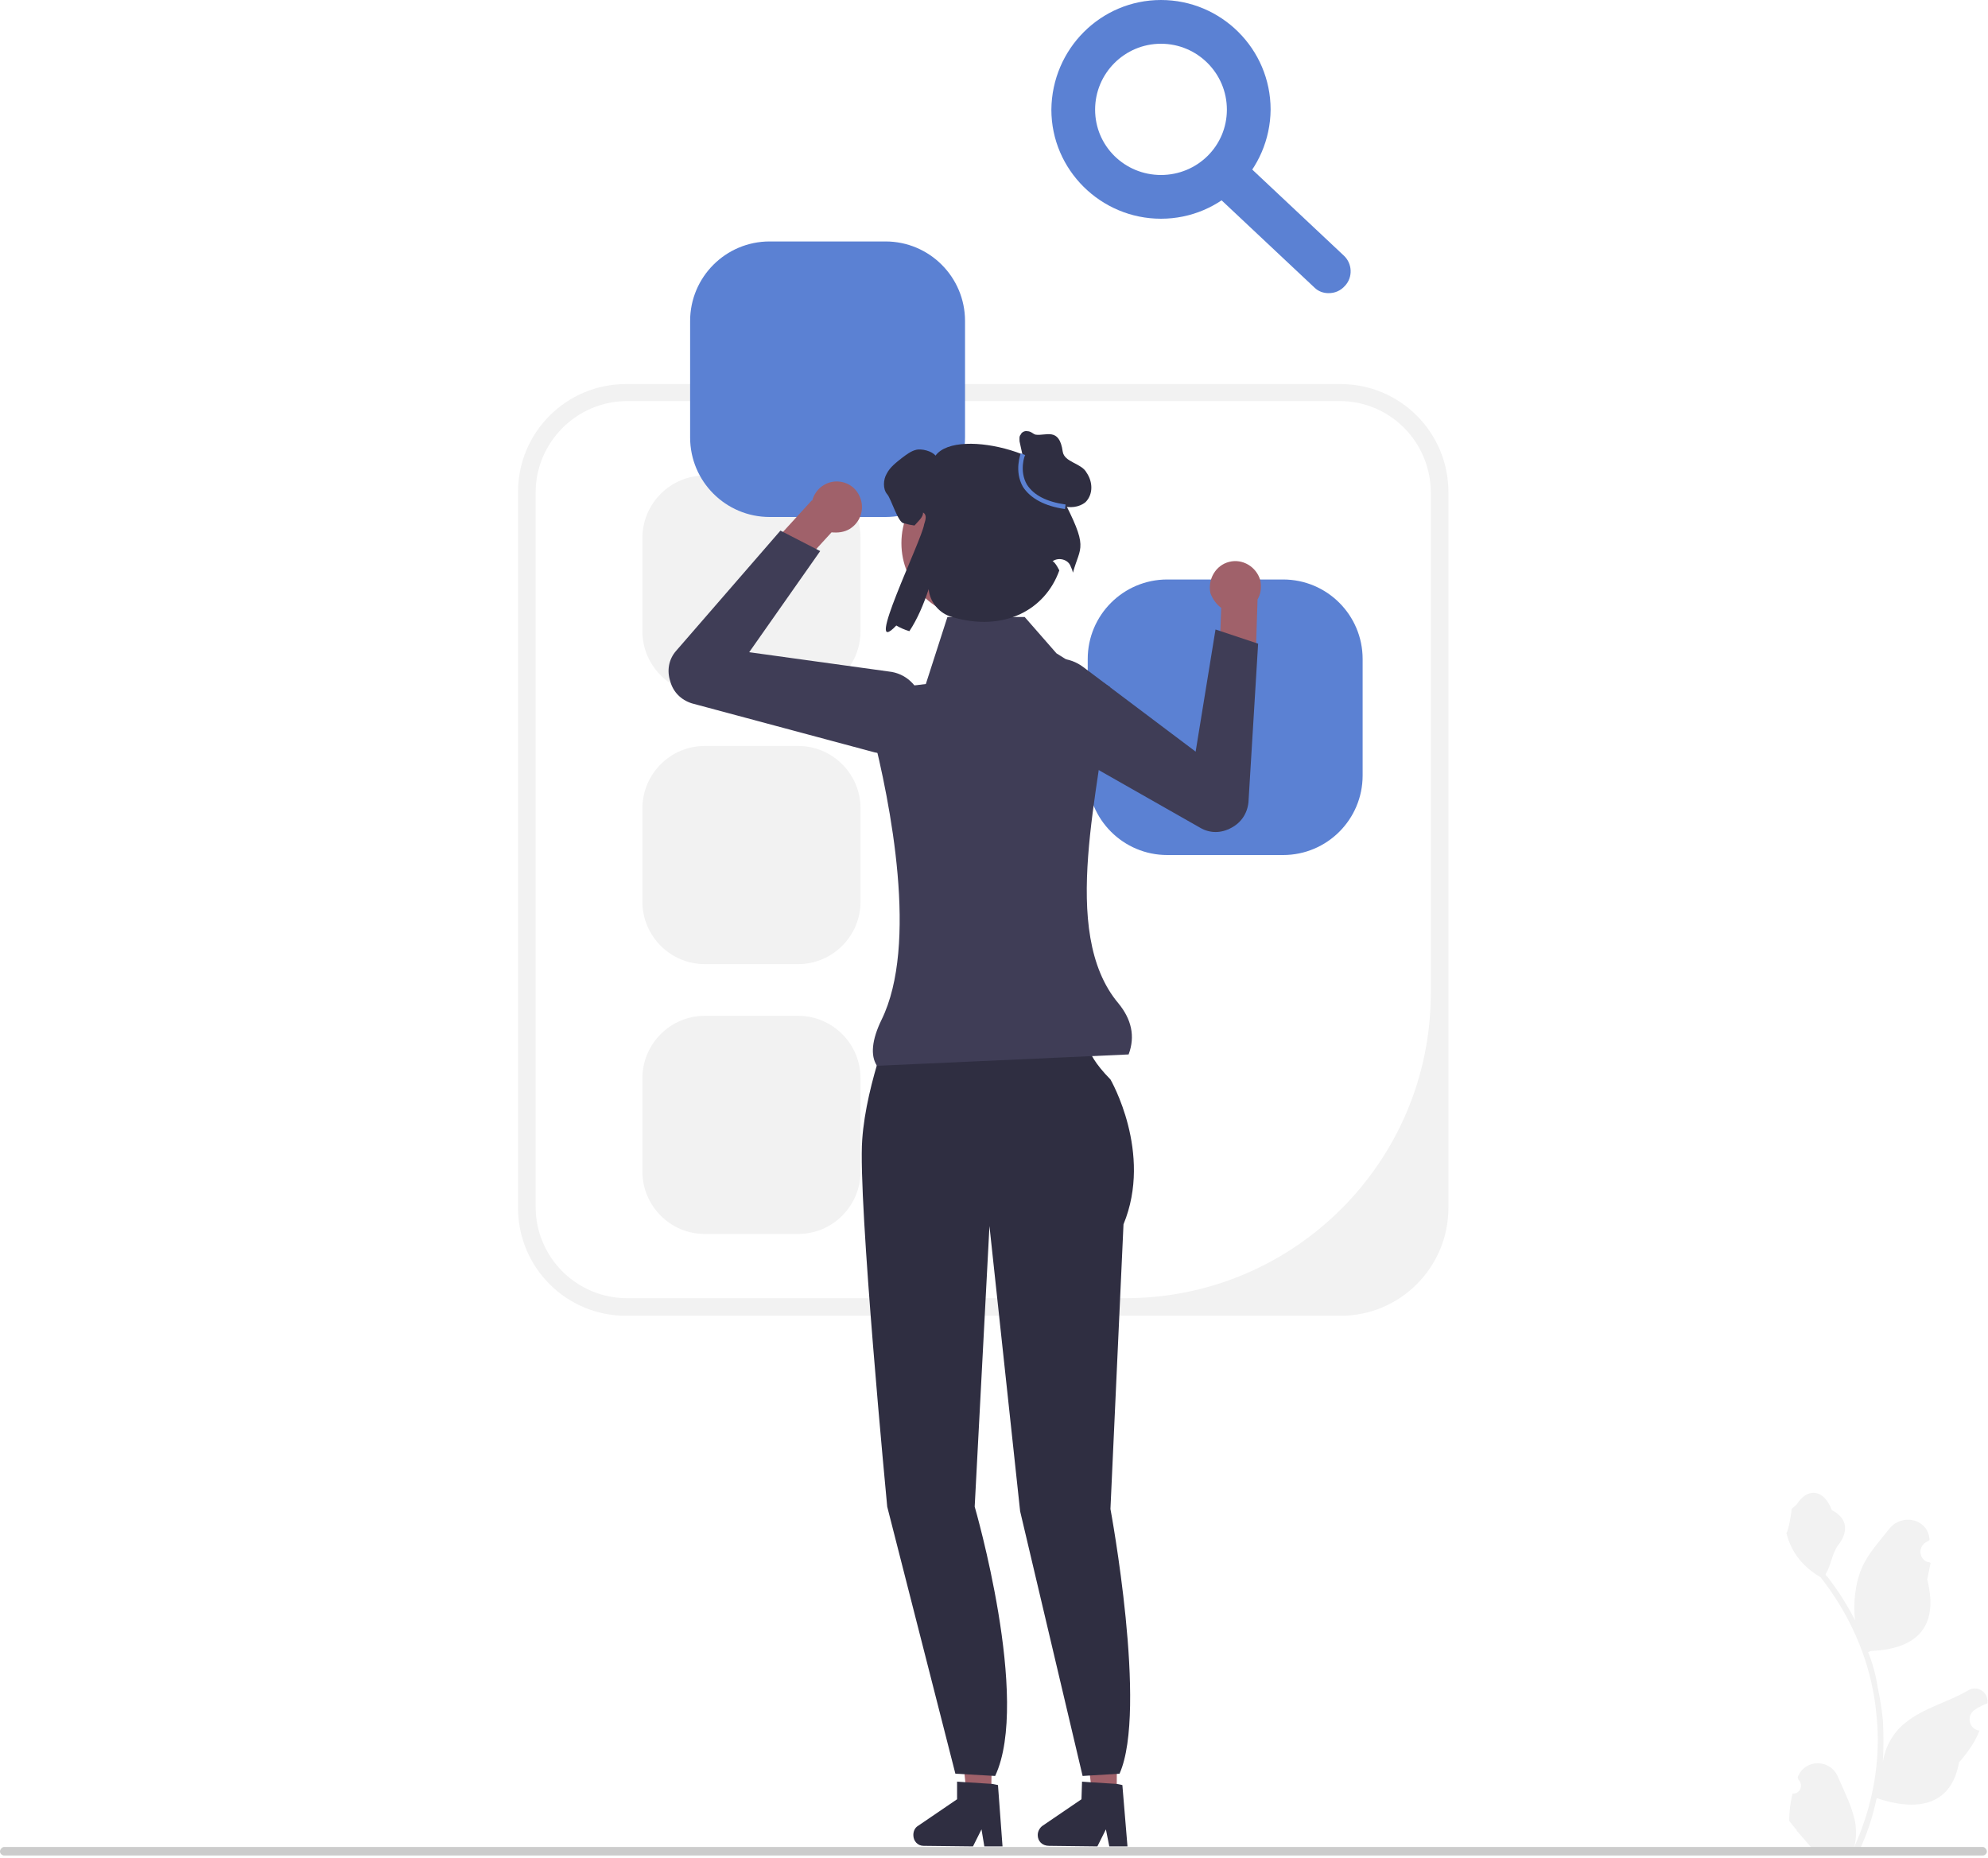
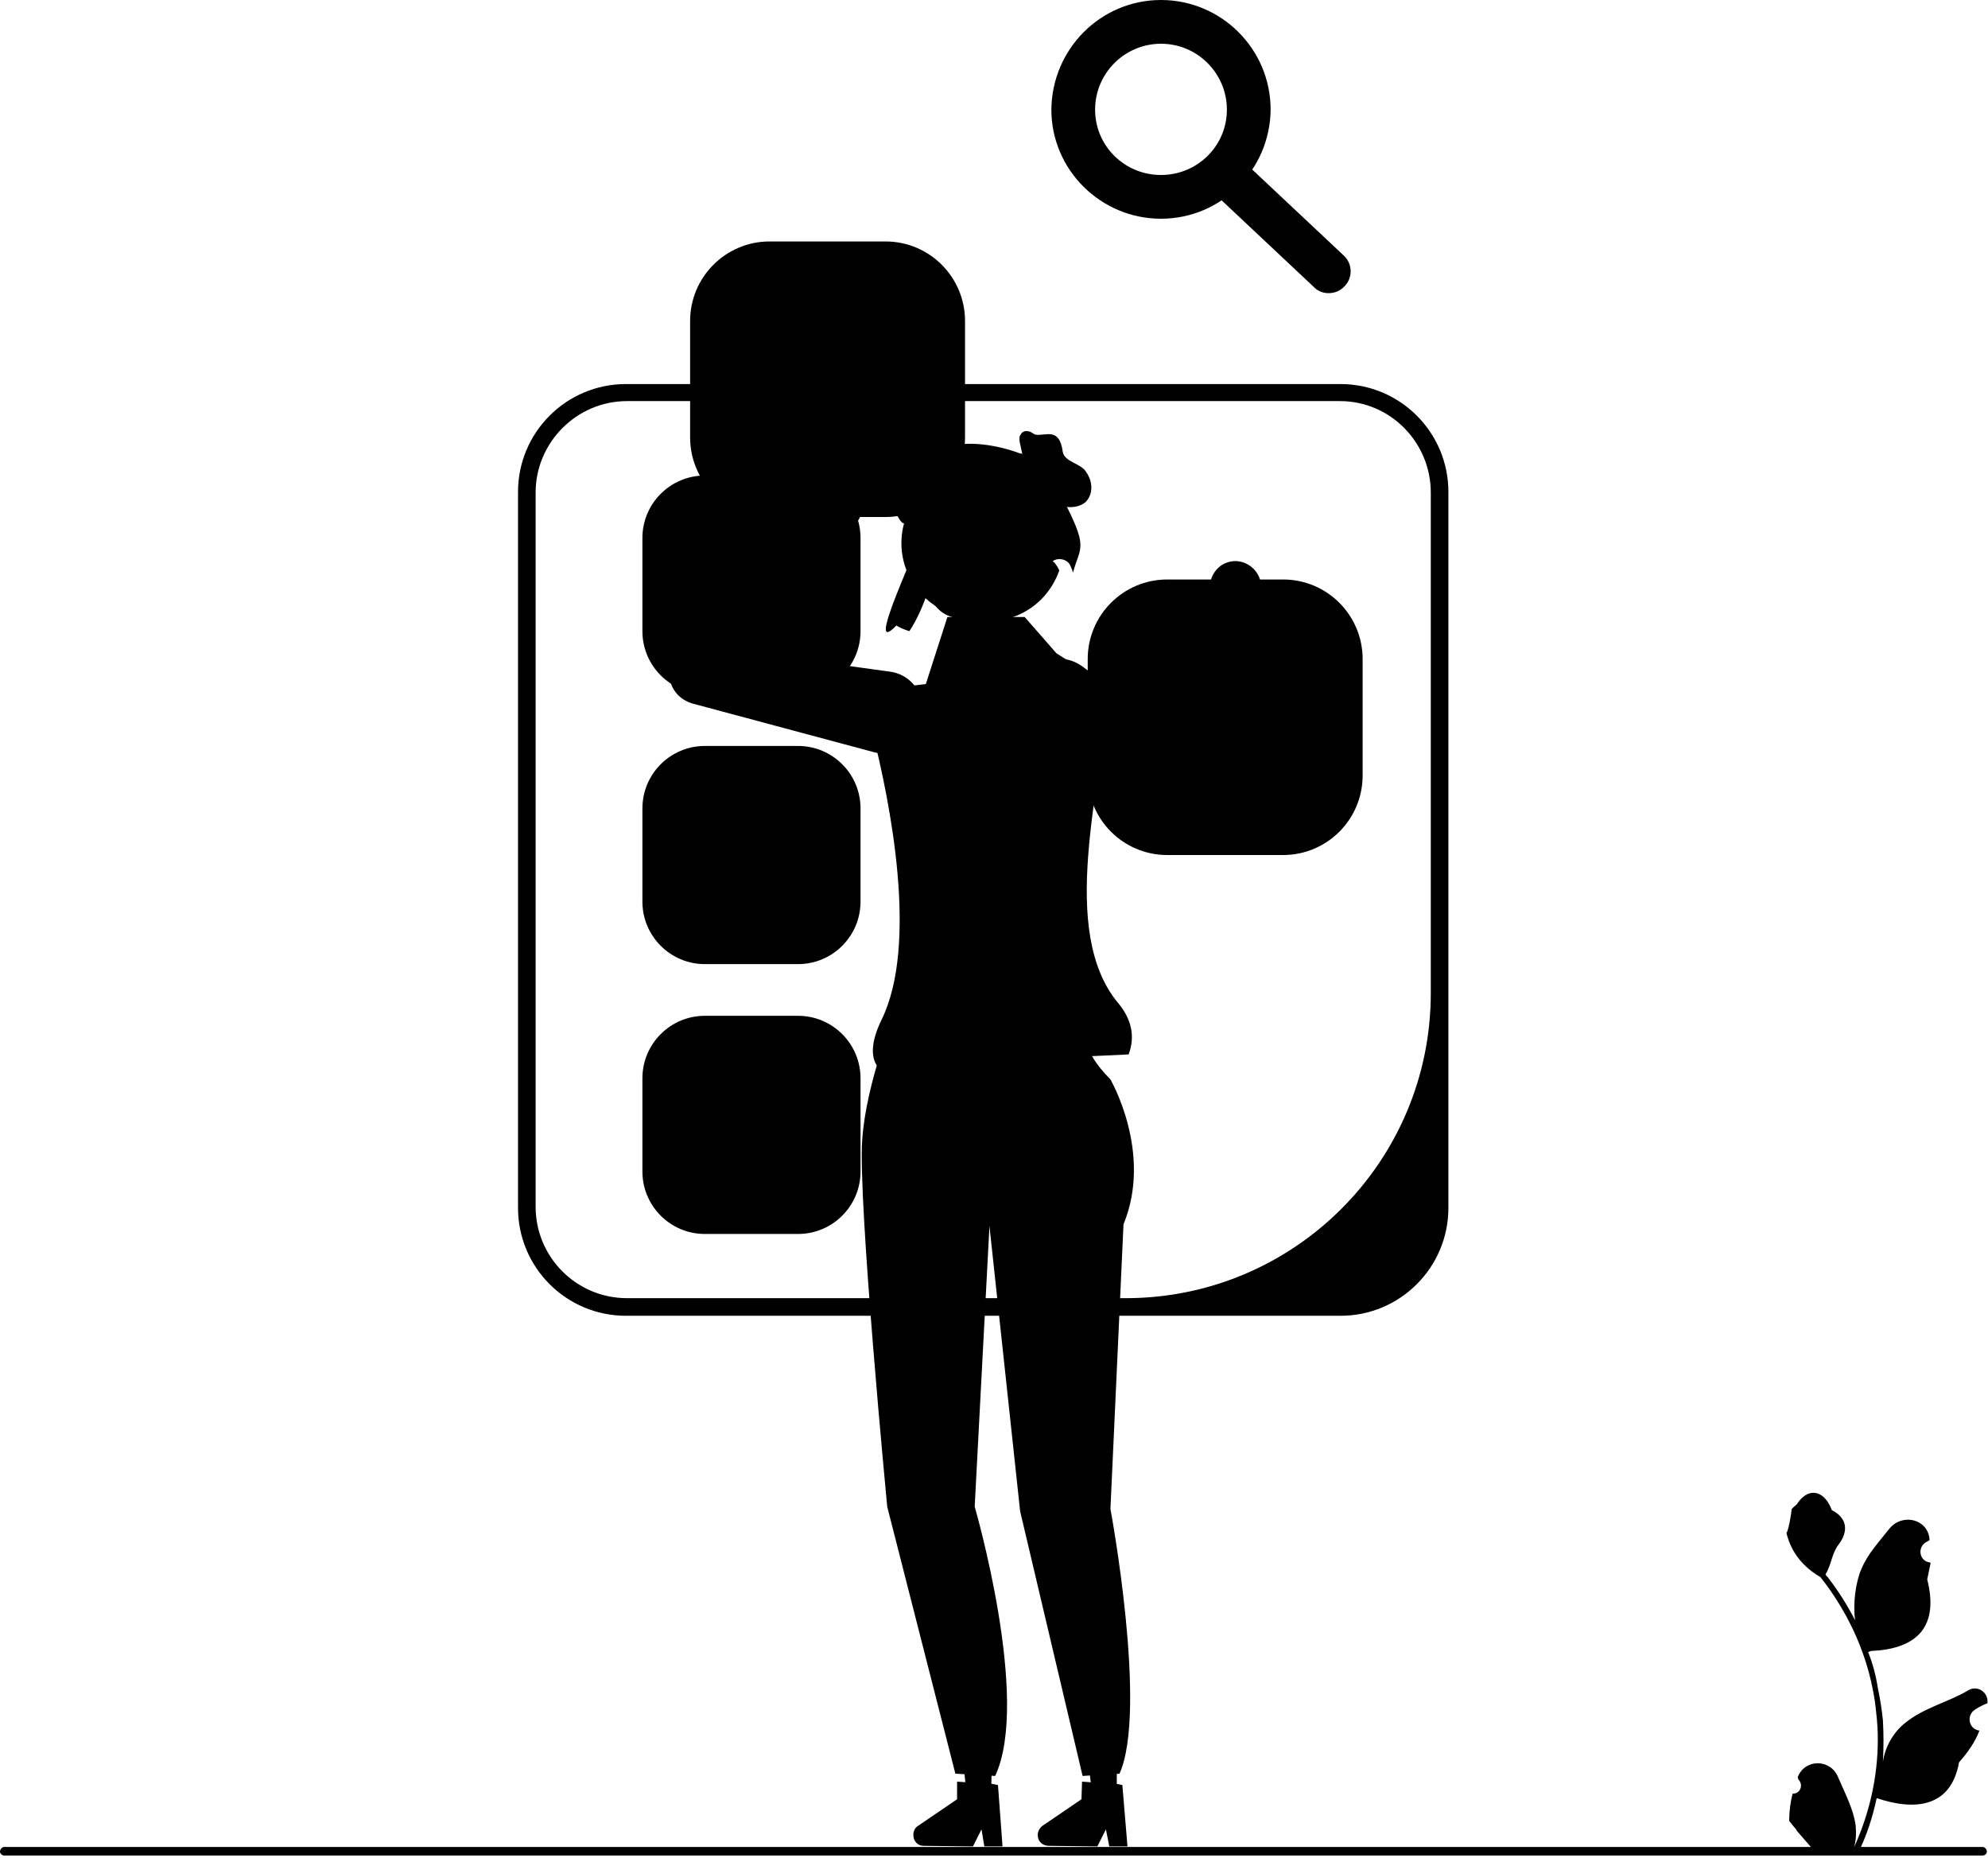
<svg xmlns="http://www.w3.org/2000/svg" version="1.2" viewBox="0 0 350 327" width="350" height="327">
  <style>
		.s0 { fill: #f2f2f2 } 
		.s1 { fill: #5b81d3 } 
		.s2 { fill: #a0616a } 
		.s3 { fill: #2f2e41 } 
		.s4 { fill: #3f3d56 } 
		.s5 { fill: #cccccc } 
	</style>
-   <path id="Layer" fill-rule="evenodd" class="s0" d="m91.2 86.6c0-10.5 8.5-19 19-19h125.8c10.5 0 19 8.5 19 19v126c0 10.5-8.5 19-19 19h-125.8c-10.5 0-19-8.5-19-19zm19.2-16c-8.9 0-16.1 7.3-16.1 16.1v125.7c0 8.9 7.2 16.1 16.1 16.1h87.8c29.6 0 53.7-24 53.7-53.7v-88.1c0-8.8-7.1-16.1-16-16.1z" />
-   <rect id="Layer" class="s0" x="113.1" y="83.7" width="38.4" height="38.4" rx="11" />
-   <rect id="Layer" class="s0" x="113.1" y="131.3" width="38.4" height="38.4" rx="11" />
-   <rect id="Layer" class="s0" x="113.1" y="178.8" width="38.4" height="38.4" rx="11" />
+   <path id="Layer" fill-rule="evenodd" className="s0" d="m91.2 86.6c0-10.5 8.5-19 19-19h125.8c10.5 0 19 8.5 19 19v126c0 10.5-8.5 19-19 19h-125.8c-10.5 0-19-8.5-19-19zm19.2-16c-8.9 0-16.1 7.3-16.1 16.1v125.7c0 8.9 7.2 16.1 16.1 16.1h87.8c29.6 0 53.7-24 53.7-53.7v-88.1c0-8.8-7.1-16.1-16-16.1z" />
+   <rect id="Layer" className="s0" x="113.1" y="83.7" width="38.4" height="38.4" rx="11" />
+   <rect id="Layer" className="s0" x="113.1" y="131.3" width="38.4" height="38.4" rx="11" />
+   <rect id="Layer" className="s0" x="113.1" y="178.8" width="38.4" height="38.4" rx="11" />
  <g id="Layer">
-     <rect id="Layer" class="s1" x="121.5" y="42.5" width="48.4" height="48.5" rx="14" />
-     <rect id="Layer" class="s1" x="191.5" y="102" width="48.4" height="48.5" rx="14" />
+     <rect id="Layer" className="s1" x="121.5" y="42.5" width="48.4" height="48.5" rx="14" />
+     <rect id="Layer" className="s1" x="191.5" y="102" width="48.4" height="48.5" rx="14" />
    <g id="Layer">
-       <path id="Layer" class="s2" d="m174.5 316.1l-4.3-0.1-1.8-17 6.4 0.1z" />
-       <path id="Layer" class="s3" d="m161.6 321.4l6.9-4.7v-3.1l1.5 0.1 4.7 0.3 1 0.2 0.8 10.8h-3.2l-0.5-3-1.5 3-8.7-0.1c-1 0-1.8-0.8-1.8-1.9 0-0.7 0.3-1.3 0.8-1.6z" />
+       <path id="Layer" className="s2" d="m174.5 316.1l-4.3-0.1-1.8-17 6.4 0.1z" />
+       <path id="Layer" className="s3" d="m161.6 321.4l6.9-4.7v-3.1l1.5 0.1 4.7 0.3 1 0.2 0.8 10.8h-3.2l-0.5-3-1.5 3-8.7-0.1c-1 0-1.8-0.8-1.8-1.9 0-0.7 0.3-1.3 0.8-1.6z" />
    </g>
    <g id="Layer">
-       <path id="Layer" class="s2" d="m196.6 316.1l-4.3-0.1-2-17 6.4 0.1z" />
-       <path id="Layer" class="s3" d="m183.5 321.4l6.9-4.7 0.1-3.1 1.4 0.1 4.7 0.3 1 0.2 0.9 10.8h-3.2l-0.6-3-1.5 3-8.5-0.1c-1.2 0-2-0.8-2-1.9 0-0.7 0.4-1.3 0.8-1.6z" />
+       <path id="Layer" className="s2" d="m196.6 316.1l-4.3-0.1-2-17 6.4 0.1z" />
+       <path id="Layer" className="s3" d="m183.5 321.4l6.9-4.7 0.1-3.1 1.4 0.1 4.7 0.3 1 0.2 0.9 10.8h-3.2l-0.6-3-1.5 3-8.5-0.1c-1.2 0-2-0.8-2-1.9 0-0.7 0.4-1.3 0.8-1.6z" />
    </g>
-     <path id="Layer" class="s3" d="m157.6 178.2l17.5 0.6 16.6 3.6c0 0-1.7 2 3.8 7.6 0 0 7.5 12.9 2.3 25.5l-2.3 50.1c0 0 6.6 35.4 1.6 46.6l-6.5 0.4-11-46.6-5.4-50.2-2.6 49.4c0 0 9.9 34 3.6 47.4l-7-0.4-12-47c0 0-5.2-54.2-4.4-64.6 0.7-10.2 5.8-22.4 5.8-22.4z" />
+     <path id="Layer" className="s3" d="m157.6 178.2l17.5 0.6 16.6 3.6c0 0-1.7 2 3.8 7.6 0 0 7.5 12.9 2.3 25.5l-2.3 50.1c0 0 6.6 35.4 1.6 46.6l-6.5 0.4-11-46.6-5.4-50.2-2.6 49.4c0 0 9.9 34 3.6 47.4l-7-0.4-12-47c0 0-5.2-54.2-4.4-64.6 0.7-10.2 5.8-22.4 5.8-22.4z" />
    <g id="Layer">
-       <path id="Layer" class="s2" d="m221.9 102.2c0.2 1.2 0.1 2.3-0.5 3.3l-0.4 12.6-6.3-2.9 0.3-8.2c-0.8-0.6-1.5-1.5-1.9-2.6-0.5-2.4 0.9-4.9 3.3-5.5 2.3-0.6 4.8 0.8 5.5 3.3z" />
-       <path id="Layer" class="s4" d="m181.3 128.3c-1.4-1.4-2.1-3.1-2.2-5 0-2.7 1.3-5 3.5-6.3 2.5-1.6 5.7-1.4 8.1 0.4l19.8 14.9 3.5-21.5 7.5 2.5-1.7 27.9c-0.2 2-1.3 3.6-3 4.5-1.8 1-3.8 1-5.5 0l-28.5-16.2q-0.9-0.6-1.5-1.2z" />
+       <path id="Layer" className="s2" d="m221.9 102.2c0.2 1.2 0.1 2.3-0.5 3.3l-0.4 12.6-6.3-2.9 0.3-8.2c-0.8-0.6-1.5-1.5-1.9-2.6-0.5-2.4 0.9-4.9 3.3-5.5 2.3-0.6 4.8 0.8 5.5 3.3z" />
+       <path id="Layer" className="s4" d="m181.3 128.3c-1.4-1.4-2.1-3.1-2.2-5 0-2.7 1.3-5 3.5-6.3 2.5-1.6 5.7-1.4 8.1 0.4l19.8 14.9 3.5-21.5 7.5 2.5-1.7 27.9c-0.2 2-1.3 3.6-3 4.5-1.8 1-3.8 1-5.5 0l-28.5-16.2q-0.9-0.6-1.5-1.2z" />
    </g>
    <g id="Layer">
-       <path id="Layer" class="s2" d="m151.1 86.9c1.3 2.2 0.6 4.9-1.5 6.2-1 0.6-2.1 0.7-3.2 0.6l-5.5 6-6.5-2.3 8.5-9.3h0.1c0.3-1.1 1-2.1 2-2.7 2.1-1.3 4.9-0.6 6.1 1.5z" />
-       <path id="Layer" class="s4" d="m153.5 132.3l-31.7-8.5c-1.9-0.6-3.3-2-3.8-3.9-0.6-1.8-0.3-3.8 1-5.3l18.4-21.2 7 3.6-12.5 17.8 24.6 3.4c2.9 0.3 5.2 2.4 5.9 5.4 0.7 2.5-0.1 5.1-1.9 6.8-1.4 1.5-3.2 2.2-5.1 2.2q-0.9 0-1.9-0.3z" />
+       <path id="Layer" className="s2" d="m151.1 86.9c1.3 2.2 0.6 4.9-1.5 6.2-1 0.6-2.1 0.7-3.2 0.6l-5.5 6-6.5-2.3 8.5-9.3h0.1c0.3-1.1 1-2.1 2-2.7 2.1-1.3 4.9-0.6 6.1 1.5z" />
+       <path id="Layer" className="s4" d="m153.5 132.3l-31.7-8.5c-1.9-0.6-3.3-2-3.8-3.9-0.6-1.8-0.3-3.8 1-5.3l18.4-21.2 7 3.6-12.5 17.8 24.6 3.4c2.9 0.3 5.2 2.4 5.9 5.4 0.7 2.5-0.1 5.1-1.9 6.8-1.4 1.5-3.2 2.2-5.1 2.2q-0.9 0-1.9-0.3z" />
    </g>
-     <path id="Layer" class="s4" d="m198.7 185.6l-44.3 2c-1.2-1.8-0.9-4.6 0.8-8.1 6.5-13.2 1.6-38.1-1.7-51-0.9-3.7 1.6-7.3 5.3-7.6l4.2-0.5 3.8-11.8h13.6l5.6 6.4 9.4 5.9c-1.6 17.8-9.1 43.1 1.5 55.7 2.3 2.8 3 5.8 1.8 9z" />
-     <ellipse id="Layer" class="s2" cx="171.9" cy="95.6" rx="13.2" ry="13.2" />
-     <path id="Layer" class="s3" d="m188.9 100.8q-0.1-0.5-0.4-1.1c-0.4-1.2-2.1-1.7-3.2-0.9-0.1 0 0.3-0.2 1.2 1.6-2.5 7-9.8 10.9-18.9 8.2-2.2-0.6-3.9-2.6-4.1-4.9-0.9 2.7-2 5.3-3.4 7.4q-1.3-0.4-2.3-1c-6 6.3 4.5-15 4.9-17.8 0.3-0.9 0.5-1.7-0.2-2.1 0.1 0.8-1 1.7-1.5 2.3q-0.8-0.1-1.9-0.4c-1-0.1-2.2-4.3-2.9-5.1-0.8-0.9-0.7-2.6-0.1-3.6 0.6-1.2 1.7-2 2.7-2.8 0.8-0.6 1.6-1.2 2.4-1.4 1-0.3 2.9 0.2 3.5 1 3.9-5.3 23.9 0.4 22.1 7 5 9.5 3.4 8.8 2.1 13.6z" />
-     <path id="Layer" class="s3" d="m180.5 82.3l-1-4.6c0-0.4-0.1-0.9 0.2-1.2 0.2-0.5 0.8-0.7 1.2-0.6 0.6 0 1 0.5 1.4 0.6 1.8 0.3 4.2-1.4 4.8 3 0.3 1.9 3.3 2 4.2 3.7 1.1 1.6 1.2 3.8-0.2 5.2-1.1 0.9-2.8 1.1-4.2 0.6-1.4-0.6-2.6-1.6-3.5-2.7-0.9-1.2-1.9-2.4-3-3.4" />
-     <path id="Layer" class="s1" d="m187.5 89.6c-3.6-0.5-6.1-1.9-7.4-3.9-1.6-2.8-0.4-5.8-0.4-5.9l0.8 0.3c-0.1 0-1.1 2.8 0.3 5.2q1.8 2.8 6.8 3.5z" />
+     <path id="Layer" className="s4" d="m198.7 185.6l-44.3 2c-1.2-1.8-0.9-4.6 0.8-8.1 6.5-13.2 1.6-38.1-1.7-51-0.9-3.7 1.6-7.3 5.3-7.6l4.2-0.5 3.8-11.8h13.6l5.6 6.4 9.4 5.9c-1.6 17.8-9.1 43.1 1.5 55.7 2.3 2.8 3 5.8 1.8 9z" />
+     <ellipse id="Layer" className="s2" cx="171.9" cy="95.6" rx="13.2" ry="13.2" />
+     <path id="Layer" className="s3" d="m188.9 100.8q-0.1-0.5-0.4-1.1c-0.4-1.2-2.1-1.7-3.2-0.9-0.1 0 0.3-0.2 1.2 1.6-2.5 7-9.8 10.9-18.9 8.2-2.2-0.6-3.9-2.6-4.1-4.9-0.9 2.7-2 5.3-3.4 7.4q-1.3-0.4-2.3-1c-6 6.3 4.5-15 4.9-17.8 0.3-0.9 0.5-1.7-0.2-2.1 0.1 0.8-1 1.7-1.5 2.3q-0.8-0.1-1.9-0.4c-1-0.1-2.2-4.3-2.9-5.1-0.8-0.9-0.7-2.6-0.1-3.6 0.6-1.2 1.7-2 2.7-2.8 0.8-0.6 1.6-1.2 2.4-1.4 1-0.3 2.9 0.2 3.5 1 3.9-5.3 23.9 0.4 22.1 7 5 9.5 3.4 8.8 2.1 13.6z" />
+     <path id="Layer" className="s3" d="m180.5 82.3l-1-4.6c0-0.4-0.1-0.9 0.2-1.2 0.2-0.5 0.8-0.7 1.2-0.6 0.6 0 1 0.5 1.4 0.6 1.8 0.3 4.2-1.4 4.8 3 0.3 1.9 3.3 2 4.2 3.7 1.1 1.6 1.2 3.8-0.2 5.2-1.1 0.9-2.8 1.1-4.2 0.6-1.4-0.6-2.6-1.6-3.5-2.7-0.9-1.2-1.9-2.4-3-3.4" />
+     <path id="Layer" className="s1" d="m187.5 89.6c-3.6-0.5-6.1-1.9-7.4-3.9-1.6-2.8-0.4-5.8-0.4-5.9l0.8 0.3c-0.1 0-1.1 2.8 0.3 5.2q1.8 2.8 6.8 3.5z" />
  </g>
-   <path id="Layer" fill-rule="evenodd" class="s1" d="m204.4 38.5c-10.6 0-19.3-8.6-19.3-19.2 0.1-10.7 8.7-19.3 19.3-19.3 10.6 0 19.3 8.6 19.3 19.3-0.1 10.6-8.7 19.2-19.3 19.2zm11.6-19.2c0-6.4-5.2-11.6-11.6-11.6-6.4 0-11.6 5.2-11.6 11.6 0 6.4 5.2 11.5 11.6 11.5 6.4 0 11.6-5.1 11.6-11.5z" />
-   <path id="Layer" class="s1" d="m233.9 51.6c-0.9 0-1.8-0.3-2.5-1l-18.1-17c-1.6-1.5-1.7-3.8-0.1-5.5 1.4-1.5 3.8-1.6 5.3-0.1l18.1 17c1.5 1.4 1.6 3.8 0.2 5.3-0.8 0.9-1.8 1.3-2.9 1.3z" />
+   <path id="Layer" fill-rule="evenodd" className="s1" d="m204.4 38.5c-10.6 0-19.3-8.6-19.3-19.2 0.1-10.7 8.7-19.3 19.3-19.3 10.6 0 19.3 8.6 19.3 19.3-0.1 10.6-8.7 19.2-19.3 19.2zm11.6-19.2c0-6.4-5.2-11.6-11.6-11.6-6.4 0-11.6 5.2-11.6 11.6 0 6.4 5.2 11.5 11.6 11.5 6.4 0 11.6-5.1 11.6-11.5z" />
+   <path id="Layer" className="s1" d="m233.9 51.6c-0.9 0-1.8-0.3-2.5-1l-18.1-17c-1.6-1.5-1.7-3.8-0.1-5.5 1.4-1.5 3.8-1.6 5.3-0.1l18.1 17c1.5 1.4 1.6 3.8 0.2 5.3-0.8 0.9-1.8 1.3-2.9 1.3z" />
  <g id="Layer">
-     <path id="Layer" class="s0" d="m315.6 315.7c1.3 0.1 2-1.5 1-2.5l-0.1-0.4c1.3-3.3 5.8-3.2 7.1 0 1.2 2.8 2.7 5.6 3.1 8.5 0.1 1.3 0.1 2.7-0.3 3.9 2.7-5.9 4.2-12.4 4.2-19q0-2.4-0.3-4.9-0.2-2.1-0.6-4c-1.4-7.2-4.7-14-9.2-19.7-2.1-1.2-4-3-5.1-5.3-0.4-0.8-0.7-1.7-0.9-2.5 0.3 0 1-3.9 0.9-4.1 0.3-0.5 0.9-0.7 1.2-1.3 1.9-2.6 4.6-2.1 5.9 1.4 2.9 1.5 2.9 3.9 1.1 6.2-1.1 1.5-1.2 3.5-2.2 5.1q0.1 0.3 0.3 0.4 2.8 3.6 4.9 7.7c-0.4-3 0.1-6.7 1.1-9 1.1-2.7 3.2-4.9 5-7.2 2.3-2.7 6.7-1.6 7 1.9q0 0 0 0.2-0.3 0.2-0.7 0.4c-1.5 1-1 3.3 0.7 3.5l0.2 0.1q-0.3 1.4-0.6 2.9c2.3 9.1-2.7 12.3-9.9 12.6q-0.3 0.1-0.5 0.2 1.2 3 1.7 6.3 0.6 2.8 0.9 5.7 0.2 3.6 0 7.3c0.4-2.7 1.9-5.3 4-6.9 3.2-2.6 7.5-3.6 10.9-5.6 1.6-1.1 3.7 0.2 3.5 2.1v0.1q-0.8 0.3-1.5 0.7-0.4 0.2-0.8 0.5c-1.4 1-1 3.3 0.8 3.6q0.1 0 0.1 0c-0.8 2.1-2.1 3.9-3.6 5.6-1.4 7.9-7.7 8.6-14.5 6.3-0.7 3.3-1.7 6.4-3.1 9.3h-11.5q0-0.1-0.1-0.3 1.6 0.1 3.2-0.3-1.3-1.5-2.6-3 0-0.1 0-0.1-0.7-0.8-1.3-1.6 0-2.5 0.6-4.8z" />
-     <path id="Layer" class="s5" d="m0.7 325.1h348.4c0.3 0 0.7 0.4 0.7 0.8 0 0.4-0.4 0.7-0.7 0.7h-348.4c-0.3 0-0.7-0.3-0.7-0.7 0-0.4 0.4-0.8 0.7-0.8z" />
+     <path id="Layer" className="s0" d="m315.6 315.7c1.3 0.1 2-1.5 1-2.5l-0.1-0.4c1.3-3.3 5.8-3.2 7.1 0 1.2 2.8 2.7 5.6 3.1 8.5 0.1 1.3 0.1 2.7-0.3 3.9 2.7-5.9 4.2-12.4 4.2-19q0-2.4-0.3-4.9-0.2-2.1-0.6-4c-1.4-7.2-4.7-14-9.2-19.7-2.1-1.2-4-3-5.1-5.3-0.4-0.8-0.7-1.7-0.9-2.5 0.3 0 1-3.9 0.9-4.1 0.3-0.5 0.9-0.7 1.2-1.3 1.9-2.6 4.6-2.1 5.9 1.4 2.9 1.5 2.9 3.9 1.1 6.2-1.1 1.5-1.2 3.5-2.2 5.1q0.1 0.3 0.3 0.4 2.8 3.6 4.9 7.7c-0.4-3 0.1-6.7 1.1-9 1.1-2.7 3.2-4.9 5-7.2 2.3-2.7 6.7-1.6 7 1.9q0 0 0 0.2-0.3 0.2-0.7 0.4c-1.5 1-1 3.3 0.7 3.5l0.2 0.1q-0.3 1.4-0.6 2.9c2.3 9.1-2.7 12.3-9.9 12.6q-0.3 0.1-0.5 0.2 1.2 3 1.7 6.3 0.6 2.8 0.9 5.7 0.2 3.6 0 7.3c0.4-2.7 1.9-5.3 4-6.9 3.2-2.6 7.5-3.6 10.9-5.6 1.6-1.1 3.7 0.2 3.5 2.1v0.1q-0.8 0.3-1.5 0.7-0.4 0.2-0.8 0.5c-1.4 1-1 3.3 0.8 3.6q0.1 0 0.1 0c-0.8 2.1-2.1 3.9-3.6 5.6-1.4 7.9-7.7 8.6-14.5 6.3-0.7 3.3-1.7 6.4-3.1 9.3h-11.5q0-0.1-0.1-0.3 1.6 0.1 3.2-0.3-1.3-1.5-2.6-3 0-0.1 0-0.1-0.7-0.8-1.3-1.6 0-2.5 0.6-4.8z" />
+     <path id="Layer" className="s5" d="m0.7 325.1h348.4c0.3 0 0.7 0.4 0.7 0.8 0 0.4-0.4 0.7-0.7 0.7h-348.4c-0.3 0-0.7-0.3-0.7-0.7 0-0.4 0.4-0.8 0.7-0.8z" />
  </g>
</svg>
